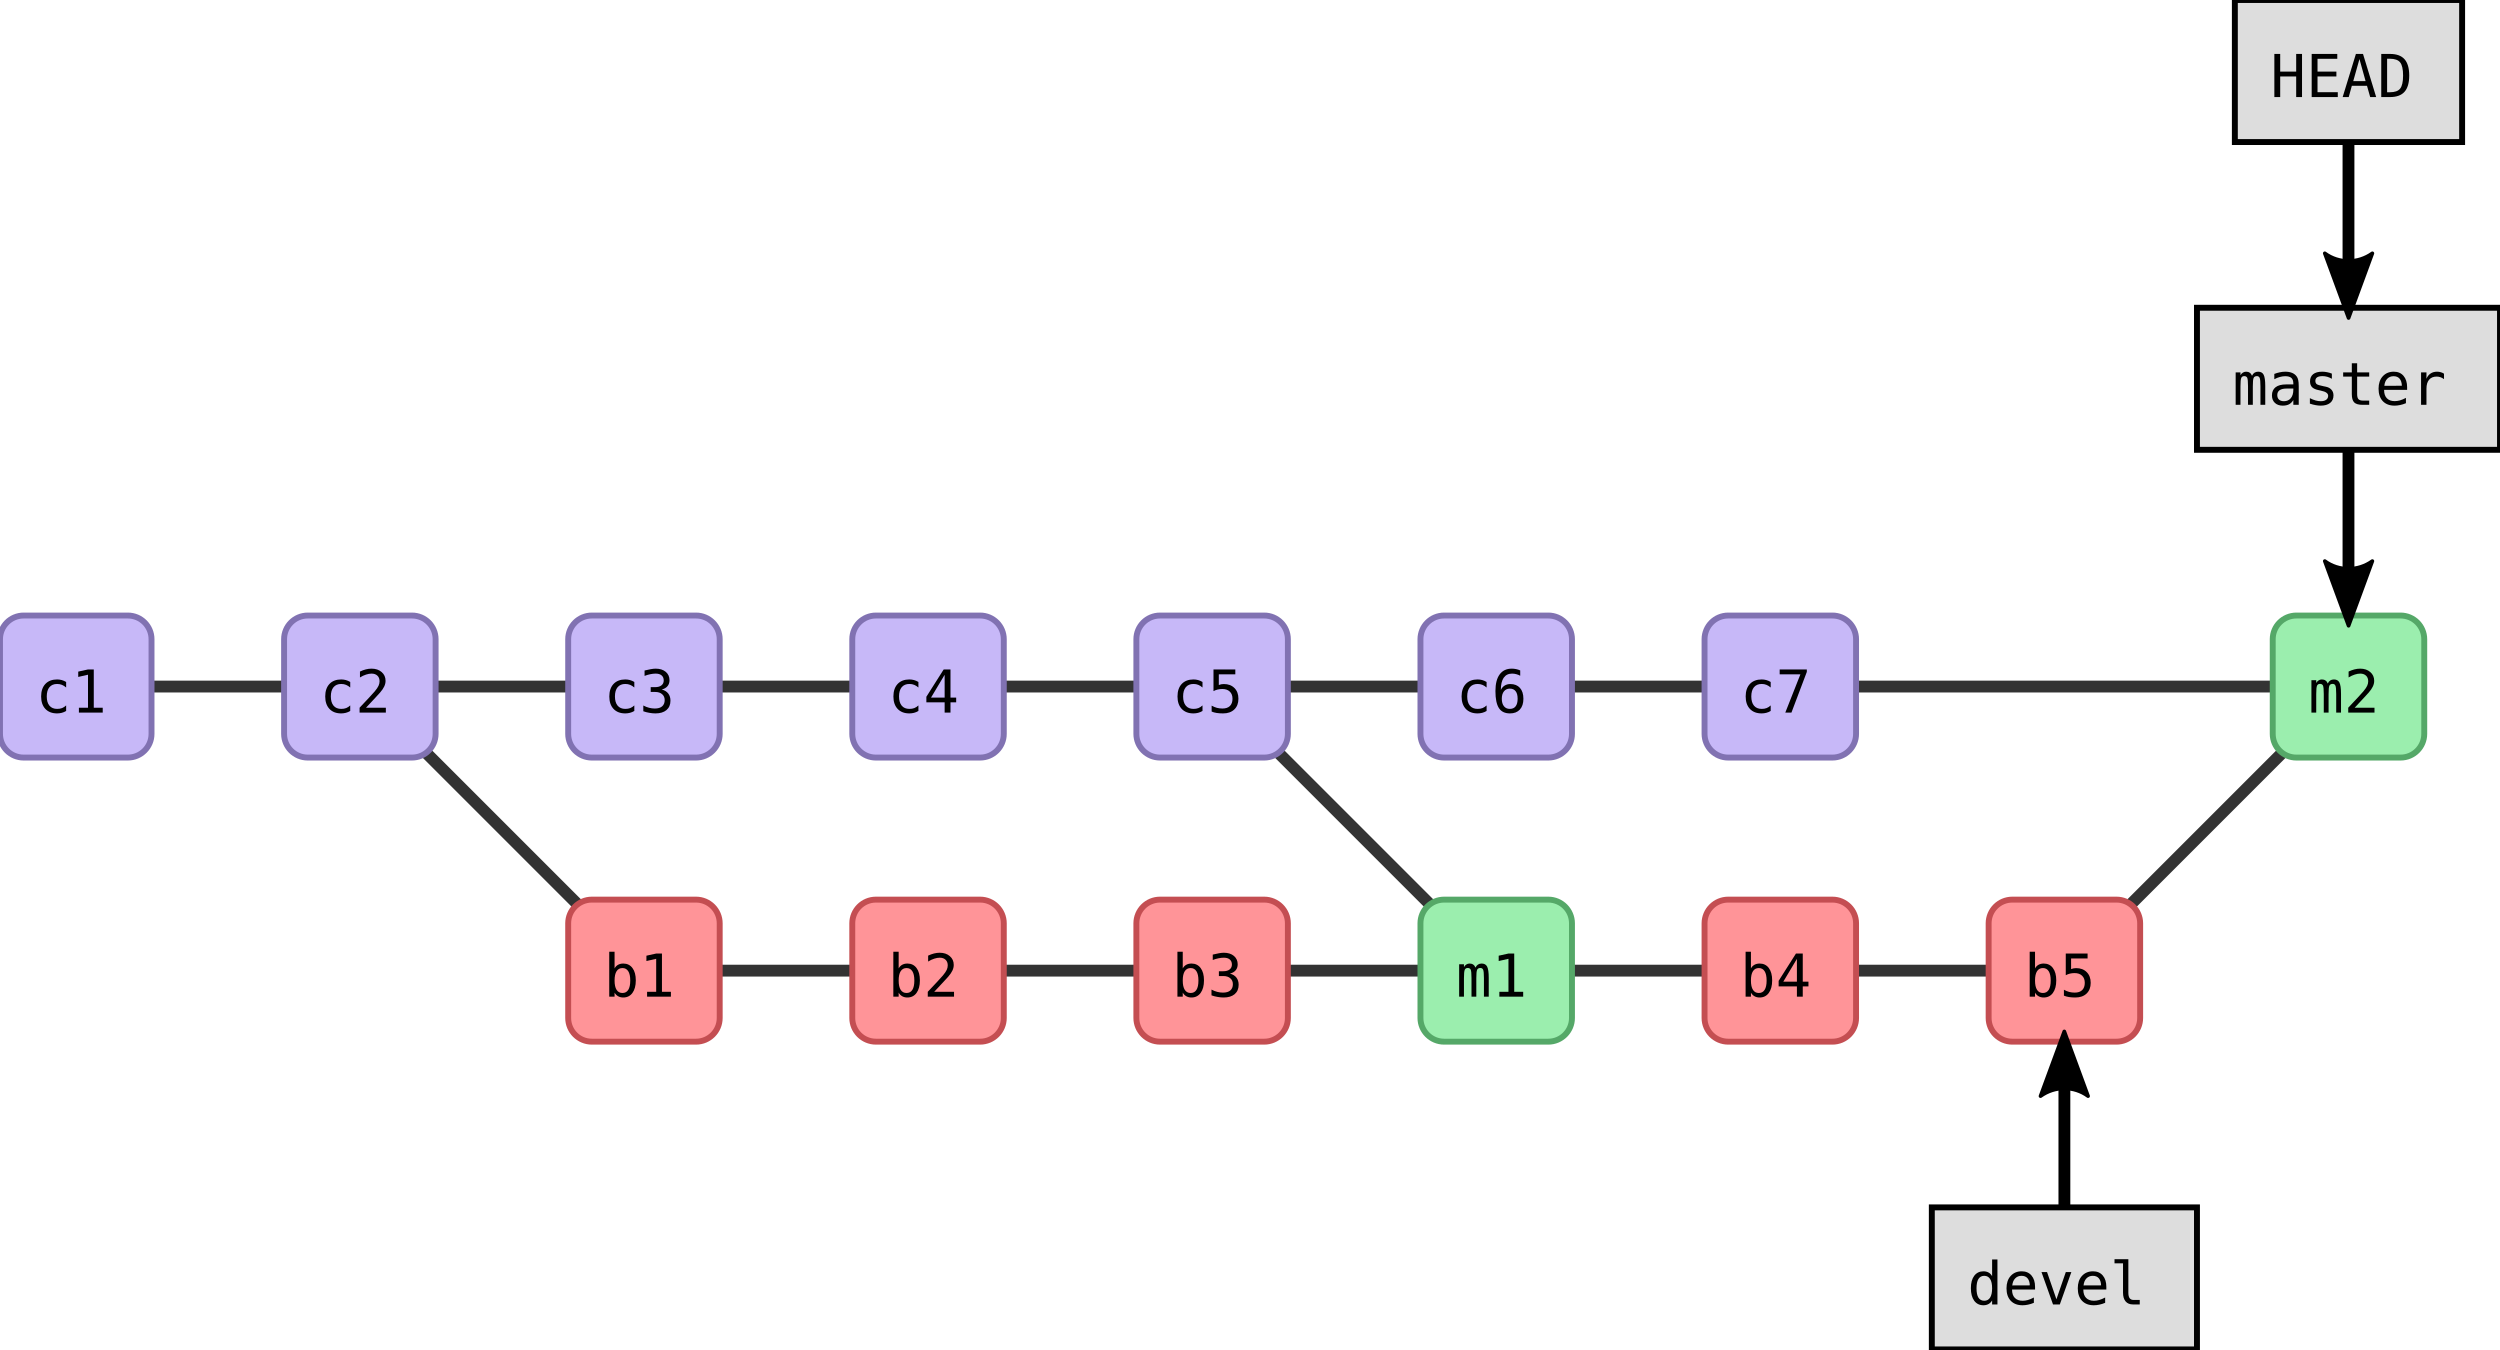
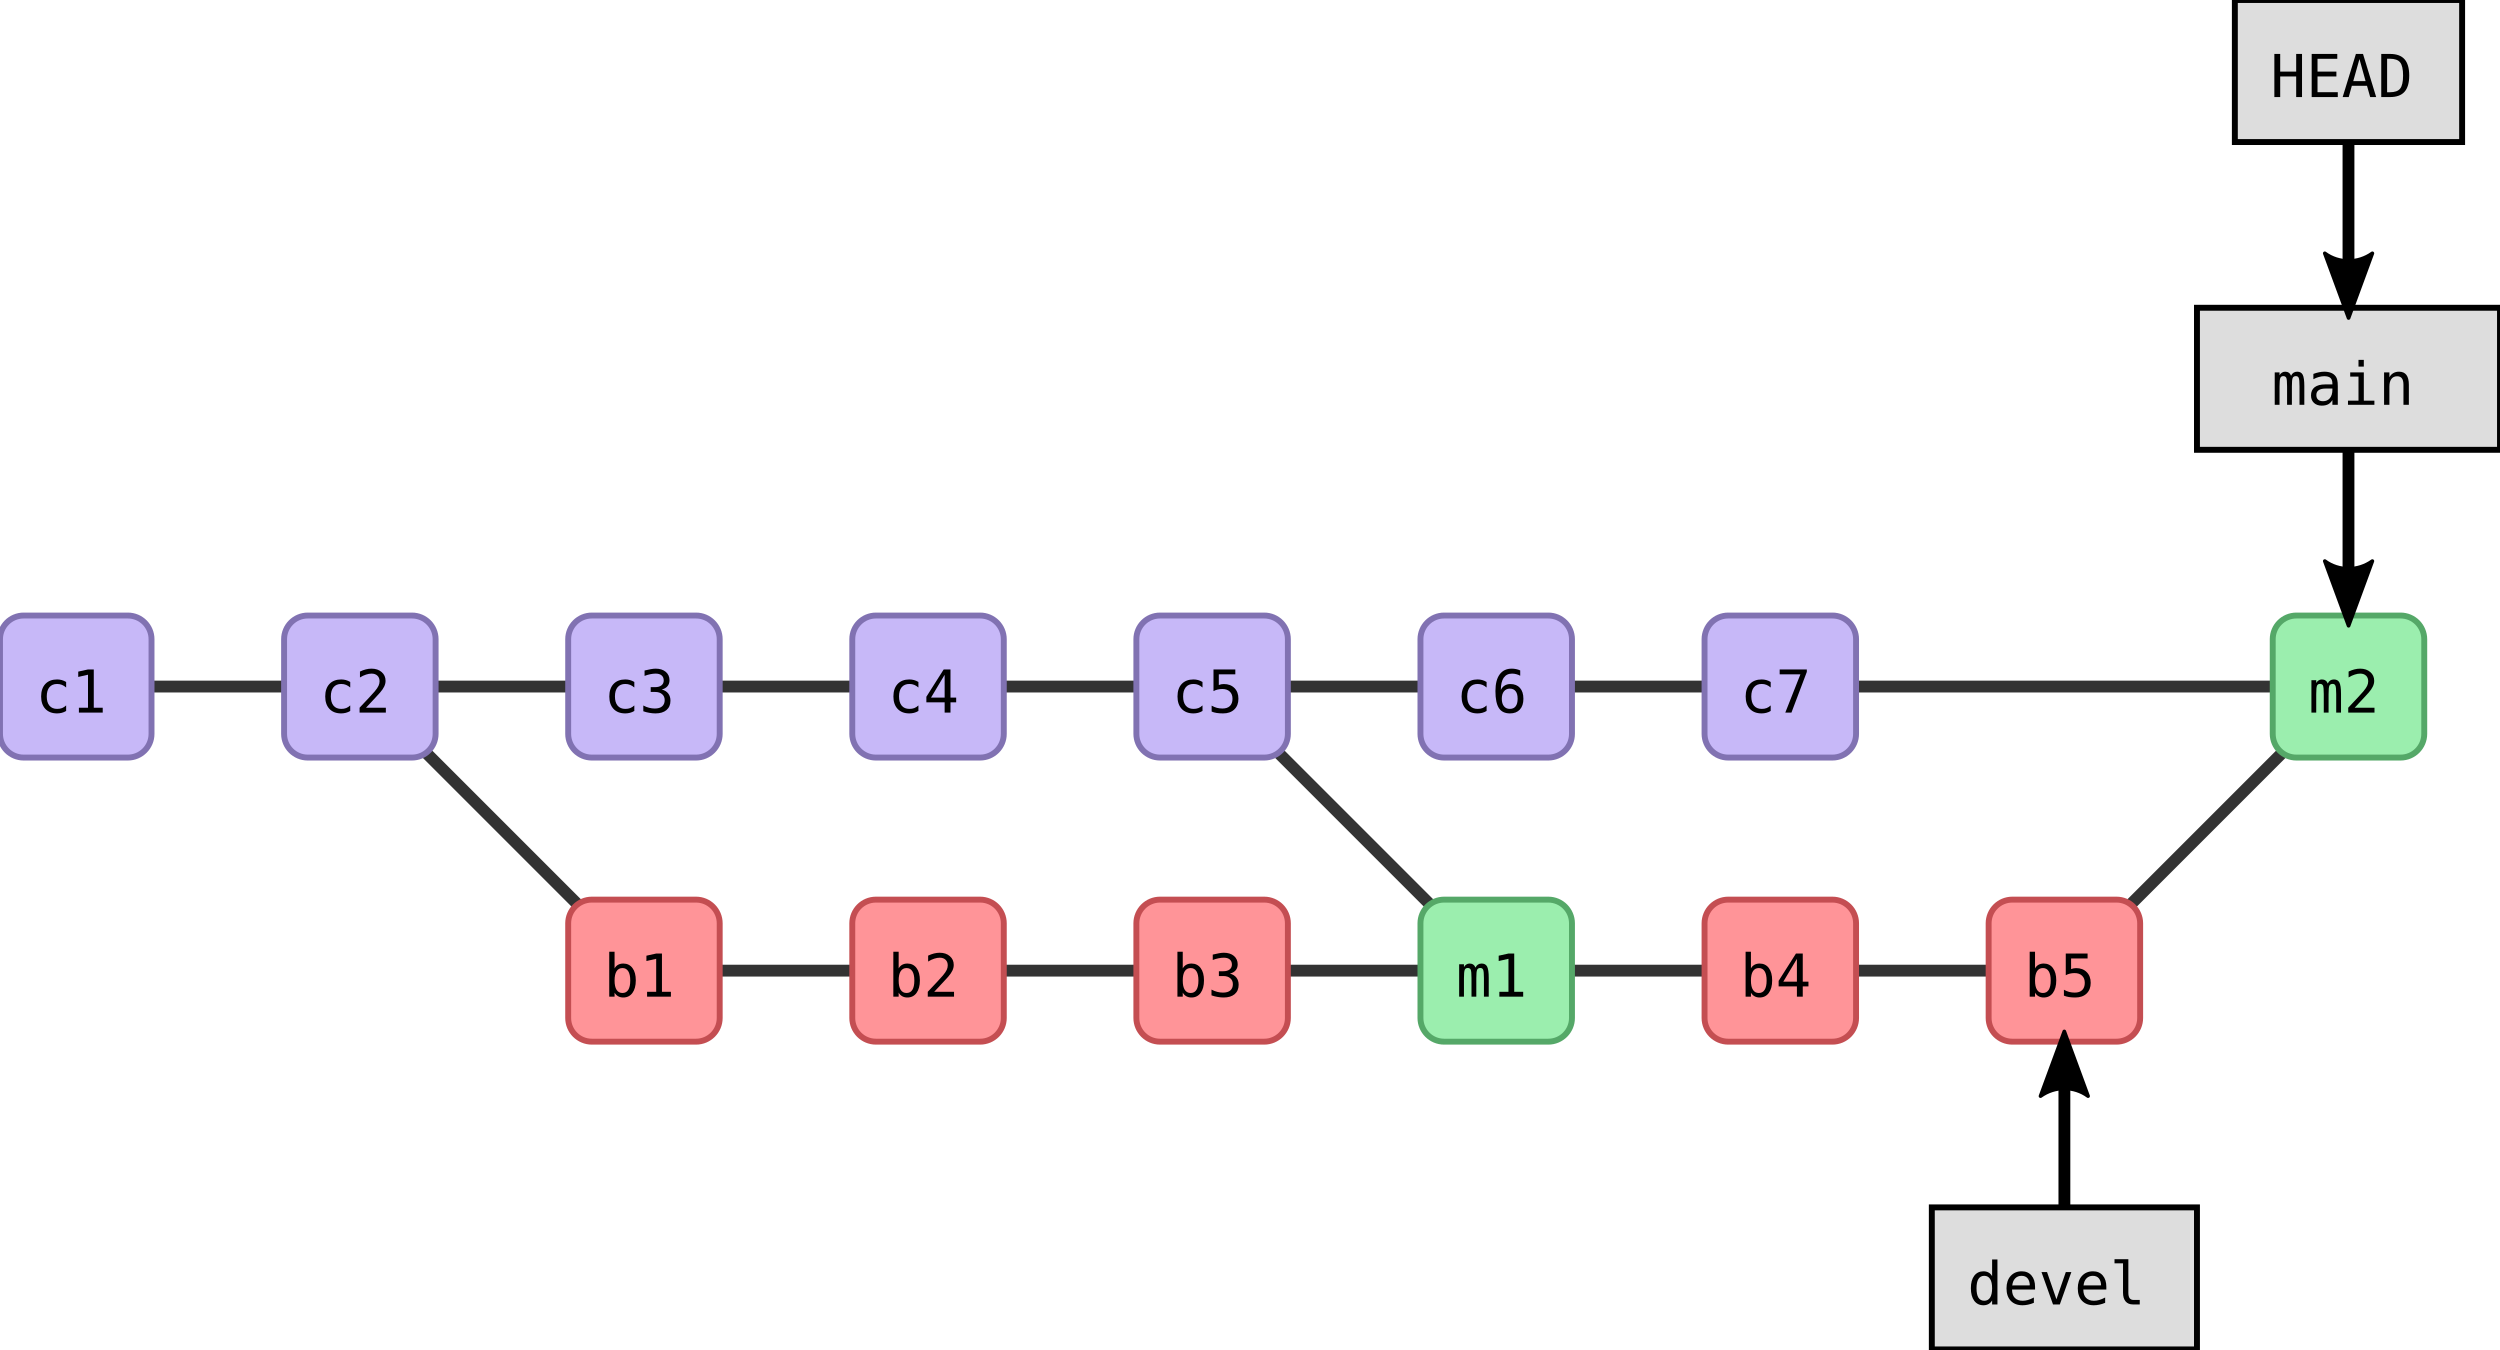
<svg xmlns="http://www.w3.org/2000/svg" width="528.0" height="285.0" id="svg2" version="1.1">
  <defs id="defs4">
    <marker orient="auto" refY="0.0" refX="0.0" id="fullmarker" style="overflow:visible;">
-       <path style="opacity:1.0;fill:#000000;stroke:#000000;fill-rule:evenodd;stroke-width:0.625;stroke-linejoin:round;" d="M 8.719,4.034 L -2.207,0.016 L 8.719,-4.002 C 6.973,-1.63 6.983,1.616 8.719,4.034 z " transform="scale(0.5) rotate(180) translate(0,0)" />
+       <path style="opacity:1.0;fill:#000000;stroke:#000000;fill-rule:evenodd;stroke-width:0.625;stroke-linejoin:round;" d="M 8.719,4.034 L -2.207,0.016 L 8.719,-4.002 C 6.973,-1.63 6.983,1.616 8.719,4.034 z " transform="scale(0.5) rotate(180) translate(0,0)" id="path5121" />
    </marker>
    <marker orient="auto" refY="0.0" refX="0.0" id="ghostmarker" style="overflow:visible;">
-       <path style="opacity:0.2;fill:#000000;stroke:#000000;fill-rule:evenodd;stroke-width:0.625;stroke-linejoin:round;" d="M 8.719,4.034 L -2.207,0.016 L 8.719,-4.002 C 6.973,-1.63 6.983,1.616 8.719,4.034 z " transform="scale(0.5) rotate(180) translate(0,0)" />
+       <path style="opacity:0.2;fill:#000000;stroke:#000000;fill-rule:evenodd;stroke-width:0.625;stroke-linejoin:round;" d="M 8.719,4.034 L -2.207,0.016 L 8.719,-4.002 C 6.973,-1.63 6.983,1.616 8.719,4.034 z " transform="scale(0.5) rotate(180) translate(0,0)" id="path5124" />
    </marker>
  </defs>
  <g transform="translate(-0.0,130.0) rotate(0)" id="layer1">
-     <line x1="16.0" y1="15.0" x2="76.0" y2="15.0" style="stroke:#000000;                         stroke-width:2.5;                         stroke-opacity:0.8" />
-     <line x1="316.0" y1="15.0" x2="376.0" y2="15.0" style="stroke:#000000;                         stroke-width:2.5;                         stroke-opacity:0.8" />
-     <line x1="196.0" y1="15.0" x2="256.0" y2="15.0" style="stroke:#000000;                         stroke-width:2.5;                         stroke-opacity:0.8" />
-     <line x1="136.0" y1="75.0" x2="196.0" y2="75.0" style="stroke:#000000;                         stroke-width:2.5;                         stroke-opacity:0.8" />
-     <line x1="376.0" y1="15.0" x2="496.0" y2="15.0" style="stroke:#000000;                         stroke-width:2.5;                         stroke-opacity:0.8" />
-     <line x1="376.0" y1="75.0" x2="436.0" y2="75.0" style="stroke:#000000;                         stroke-width:2.5;                         stroke-opacity:0.8" />
-     <line x1="196.0" y1="75.0" x2="256.0" y2="75.0" style="stroke:#000000;                         stroke-width:2.5;                         stroke-opacity:0.8" />
-     <line x1="256.0" y1="15.0" x2="316.0" y2="15.0" style="stroke:#000000;                         stroke-width:2.5;                         stroke-opacity:0.8" />
-     <line x1="256.0" y1="15.0" x2="316.0" y2="75.0" style="stroke:#000000;                         stroke-width:2.5;                         stroke-opacity:0.8" />
-     <line x1="436.0" y1="75.0" x2="496.0" y2="15.0" style="stroke:#000000;                         stroke-width:2.5;                         stroke-opacity:0.8" />
-     <line x1="256.0" y1="75.0" x2="316.0" y2="75.0" style="stroke:#000000;                         stroke-width:2.5;                         stroke-opacity:0.8" />
-     <line x1="316.0" y1="75.0" x2="376.0" y2="75.0" style="stroke:#000000;                         stroke-width:2.5;                         stroke-opacity:0.8" />
-     <line x1="136.0" y1="15.0" x2="196.0" y2="15.0" style="stroke:#000000;                         stroke-width:2.5;                         stroke-opacity:0.8" />
-     <line x1="76.0" y1="15.0" x2="136.0" y2="15.0" style="stroke:#000000;                         stroke-width:2.5;                         stroke-opacity:0.8" />
-     <line x1="76.0" y1="15.0" x2="136.0" y2="75.0" style="stroke:#000000;                         stroke-width:2.5;                         stroke-opacity:0.8" />
-     <rect style="fill:#9beeae;                         stroke:#55A868;                         stroke-width:1.25;                         stroke-miterlimit:4;                         stroke-opacity:1.0;                         stroke-dasharray:none" width="32.0" height="30.0" x="480.0" y="0.0" ry="5.0" />
-     <text style="font-size:12.5px;                         font-style:normal;                         font-weight:normal;                         line-height:125%%;                         letter-spacing:0px;                         word-spacing:0px;                         fill:#000000;                         fill-opacity:1.0;                         stroke:none;                         font-family:DejaVu Sans Mono" x="487.5" y="20.5">m2</text>
-     <rect style="fill:#c7b8f8;                         stroke:#8172B2;                         stroke-width:1.25;                         stroke-miterlimit:4;                         stroke-opacity:1.0;                         stroke-dasharray:none" width="32.0" height="30.0" x="0.0" y="0.0" ry="5.0" />
-     <text style="font-size:12.5px;                         font-style:normal;                         font-weight:normal;                         line-height:125%%;                         letter-spacing:0px;                         word-spacing:0px;                         fill:#000000;                         fill-opacity:1.0;                         stroke:none;                         font-family:DejaVu Sans Mono" x="7.5" y="20.5">c1</text>
-     <rect style="fill:#c7b8f8;                         stroke:#8172B2;                         stroke-width:1.25;                         stroke-miterlimit:4;                         stroke-opacity:1.0;                         stroke-dasharray:none" width="32.0" height="30.0" x="300.0" y="0.0" ry="5.0" />
-     <text style="font-size:12.5px;                         font-style:normal;                         font-weight:normal;                         line-height:125%%;                         letter-spacing:0px;                         word-spacing:0px;                         fill:#000000;                         fill-opacity:1.0;                         stroke:none;                         font-family:DejaVu Sans Mono" x="307.5" y="20.5">c6</text>
-     <rect style="fill:#c7b8f8;                         stroke:#8172B2;                         stroke-width:1.25;                         stroke-miterlimit:4;                         stroke-opacity:1.0;                         stroke-dasharray:none" width="32.0" height="30.0" x="180.0" y="0.0" ry="5.0" />
-     <text style="font-size:12.5px;                         font-style:normal;                         font-weight:normal;                         line-height:125%%;                         letter-spacing:0px;                         word-spacing:0px;                         fill:#000000;                         fill-opacity:1.0;                         stroke:none;                         font-family:DejaVu Sans Mono" x="187.5" y="20.5">c4</text>
-     <rect style="fill:#ff9498;                         stroke:#C44E52;                         stroke-width:1.25;                         stroke-miterlimit:4;                         stroke-opacity:1.0;                         stroke-dasharray:none" width="32.0" height="30.0" x="120.0" y="60.0" ry="5.0" />
-     <text style="font-size:12.5px;                         font-style:normal;                         font-weight:normal;                         line-height:125%%;                         letter-spacing:0px;                         word-spacing:0px;                         fill:#000000;                         fill-opacity:1.0;                         stroke:none;                         font-family:DejaVu Sans Mono" x="127.5" y="80.5">b1</text>
-     <rect style="fill:#c7b8f8;                         stroke:#8172B2;                         stroke-width:1.25;                         stroke-miterlimit:4;                         stroke-opacity:1.0;                         stroke-dasharray:none" width="32.0" height="30.0" x="360.0" y="0.0" ry="5.0" />
-     <text style="font-size:12.5px;                         font-style:normal;                         font-weight:normal;                         line-height:125%%;                         letter-spacing:0px;                         word-spacing:0px;                         fill:#000000;                         fill-opacity:1.0;                         stroke:none;                         font-family:DejaVu Sans Mono" x="367.5" y="20.5">c7</text>
-     <rect style="fill:#ff9498;                         stroke:#C44E52;                         stroke-width:1.25;                         stroke-miterlimit:4;                         stroke-opacity:1.0;                         stroke-dasharray:none" width="32.0" height="30.0" x="360.0" y="60.0" ry="5.0" />
-     <text style="font-size:12.5px;                         font-style:normal;                         font-weight:normal;                         line-height:125%%;                         letter-spacing:0px;                         word-spacing:0px;                         fill:#000000;                         fill-opacity:1.0;                         stroke:none;                         font-family:DejaVu Sans Mono" x="367.5" y="80.5">b4</text>
-     <rect style="fill:#ff9498;                         stroke:#C44E52;                         stroke-width:1.25;                         stroke-miterlimit:4;                         stroke-opacity:1.0;                         stroke-dasharray:none" width="32.0" height="30.0" x="180.0" y="60.0" ry="5.0" />
-     <text style="font-size:12.5px;                         font-style:normal;                         font-weight:normal;                         line-height:125%%;                         letter-spacing:0px;                         word-spacing:0px;                         fill:#000000;                         fill-opacity:1.0;                         stroke:none;                         font-family:DejaVu Sans Mono" x="187.5" y="80.5">b2</text>
-     <rect style="fill:#c7b8f8;                         stroke:#8172B2;                         stroke-width:1.25;                         stroke-miterlimit:4;                         stroke-opacity:1.0;                         stroke-dasharray:none" width="32.0" height="30.0" x="240.0" y="0.0" ry="5.0" />
-     <text style="font-size:12.5px;                         font-style:normal;                         font-weight:normal;                         line-height:125%%;                         letter-spacing:0px;                         word-spacing:0px;                         fill:#000000;                         fill-opacity:1.0;                         stroke:none;                         font-family:DejaVu Sans Mono" x="247.5" y="20.5">c5</text>
-     <rect style="fill:#ff9498;                         stroke:#C44E52;                         stroke-width:1.25;                         stroke-miterlimit:4;                         stroke-opacity:1.0;                         stroke-dasharray:none" width="32.0" height="30.0" x="420.0" y="60.0" ry="5.0" />
-     <text style="font-size:12.5px;                         font-style:normal;                         font-weight:normal;                         line-height:125%%;                         letter-spacing:0px;                         word-spacing:0px;                         fill:#000000;                         fill-opacity:1.0;                         stroke:none;                         font-family:DejaVu Sans Mono" x="427.5" y="80.5">b5</text>
-     <rect style="fill:#ff9498;                         stroke:#C44E52;                         stroke-width:1.25;                         stroke-miterlimit:4;                         stroke-opacity:1.0;                         stroke-dasharray:none" width="32.0" height="30.0" x="240.0" y="60.0" ry="5.0" />
-     <text style="font-size:12.5px;                         font-style:normal;                         font-weight:normal;                         line-height:125%%;                         letter-spacing:0px;                         word-spacing:0px;                         fill:#000000;                         fill-opacity:1.0;                         stroke:none;                         font-family:DejaVu Sans Mono" x="247.5" y="80.5">b3</text>
-     <rect style="fill:#9beeae;                         stroke:#55A868;                         stroke-width:1.25;                         stroke-miterlimit:4;                         stroke-opacity:1.0;                         stroke-dasharray:none" width="32.0" height="30.0" x="300.0" y="60.0" ry="5.0" />
-     <text style="font-size:12.5px;                         font-style:normal;                         font-weight:normal;                         line-height:125%%;                         letter-spacing:0px;                         word-spacing:0px;                         fill:#000000;                         fill-opacity:1.0;                         stroke:none;                         font-family:DejaVu Sans Mono" x="307.5" y="80.5">m1</text>
-     <rect style="fill:#c7b8f8;                         stroke:#8172B2;                         stroke-width:1.25;                         stroke-miterlimit:4;                         stroke-opacity:1.0;                         stroke-dasharray:none" width="32.0" height="30.0" x="120.0" y="0.0" ry="5.0" />
-     <text style="font-size:12.5px;                         font-style:normal;                         font-weight:normal;                         line-height:125%%;                         letter-spacing:0px;                         word-spacing:0px;                         fill:#000000;                         fill-opacity:1.0;                         stroke:none;                         font-family:DejaVu Sans Mono" x="127.5" y="20.5">c3</text>
-     <rect style="fill:#c7b8f8;                         stroke:#8172B2;                         stroke-width:1.25;                         stroke-miterlimit:4;                         stroke-opacity:1.0;                         stroke-dasharray:none" width="32.0" height="30.0" x="60.0" y="0.0" ry="5.0" />
-     <text style="font-size:12.5px;                         font-style:normal;                         font-weight:normal;                         line-height:125%%;                         letter-spacing:0px;                         word-spacing:0px;                         fill:#000000;                         fill-opacity:1.0;                         stroke:none;                         font-family:DejaVu Sans Mono" x="67.5" y="20.5">c2</text>
-     <path style="fill:none;                  stroke:#000000;                  stroke-width:2.5;                  stroke-linecap:butt;                  stroke-linejoin:miter;                  stroke-opacity:1.0;                  marker-end:url(#fullmarker);                  stroke-miterlimit:4;                  stroke-dasharray:none" d="M 496.0,-50.0 496.0,-0.6" />
-     <rect style="fill:#dddddd;                         stroke:#000000;                         stroke-width:1.25;                         stroke-miterlimit:4;                         stroke-opacity:1.0;                         stroke-dasharray:none" width="64.0" height="30.0" x="464.0" y="-65.0" ry="0.0" />
-     <text style="font-size:12.5px;                         font-style:normal;                         font-weight:normal;                         line-height:125%%;                         letter-spacing:0px;                         word-spacing:0px;                         fill:#000000;                         fill-opacity:1.0;                         stroke:none;                         font-family:DejaVu Sans Mono" x="471.5" y="-44.5">master</text>
-     <path style="fill:none;                  stroke:#000000;                  stroke-width:2.5;                  stroke-linecap:butt;                  stroke-linejoin:miter;                  stroke-opacity:1.0;                  marker-end:url(#fullmarker);                  stroke-miterlimit:4;                  stroke-dasharray:none" d="M 496.0,-115.0 496.0,-65.6" />
-     <rect style="fill:#dddddd;                         stroke:#000000;                         stroke-width:1.25;                         stroke-miterlimit:4;                         stroke-opacity:1.0;                         stroke-dasharray:none" width="48.0" height="30.0" x="472.0" y="-130.0" ry="0.0" />
-     <text style="font-size:12.5px;                         font-style:normal;                         font-weight:normal;                         line-height:125%%;                         letter-spacing:0px;                         word-spacing:0px;                         fill:#000000;                         fill-opacity:1.0;                         stroke:none;                         font-family:DejaVu Sans Mono" x="479.5" y="-109.5">HEAD</text>
-     <path style="fill:none;                  stroke:#000000;                  stroke-width:2.5;                  stroke-linecap:butt;                  stroke-linejoin:miter;                  stroke-opacity:1.0;                  marker-end:url(#fullmarker);                  stroke-miterlimit:4;                  stroke-dasharray:none" d="M 436.0,140.0 436.0,90.6" />
-     <rect style="fill:#dddddd;                         stroke:#000000;                         stroke-width:1.25;                         stroke-miterlimit:4;                         stroke-opacity:1.0;                         stroke-dasharray:none" width="56.0" height="30.0" x="408.0" y="125.0" ry="0.0" />
-     <text style="font-size:12.5px;                         font-style:normal;                         font-weight:normal;                         line-height:125%%;                         letter-spacing:0px;                         word-spacing:0px;                         fill:#000000;                         fill-opacity:1.0;                         stroke:none;                         font-family:DejaVu Sans Mono" x="415.5" y="145.5">devel</text>
+     <line x1="16.0" y1="15.0" x2="76.0" y2="15.0" style="stroke:#000000;                         stroke-width:2.5;                         stroke-opacity:0.8" id="line5128" />
+     <line x1="316.0" y1="15.0" x2="376.0" y2="15.0" style="stroke:#000000;                         stroke-width:2.5;                         stroke-opacity:0.8" id="line5130" />
+     <line x1="196.0" y1="15.0" x2="256.0" y2="15.0" style="stroke:#000000;                         stroke-width:2.5;                         stroke-opacity:0.8" id="line5132" />
+     <line x1="136.0" y1="75.0" x2="196.0" y2="75.0" style="stroke:#000000;                         stroke-width:2.5;                         stroke-opacity:0.8" id="line5134" />
+     <line x1="376.0" y1="15.0" x2="496.0" y2="15.0" style="stroke:#000000;                         stroke-width:2.5;                         stroke-opacity:0.8" id="line5136" />
+     <line x1="376.0" y1="75.0" x2="436.0" y2="75.0" style="stroke:#000000;                         stroke-width:2.5;                         stroke-opacity:0.8" id="line5138" />
+     <line x1="196.0" y1="75.0" x2="256.0" y2="75.0" style="stroke:#000000;                         stroke-width:2.5;                         stroke-opacity:0.8" id="line5140" />
+     <line x1="256.0" y1="15.0" x2="316.0" y2="15.0" style="stroke:#000000;                         stroke-width:2.5;                         stroke-opacity:0.8" id="line5142" />
+     <line x1="256.0" y1="15.0" x2="316.0" y2="75.0" style="stroke:#000000;                         stroke-width:2.5;                         stroke-opacity:0.8" id="line5144" />
+     <line x1="436.0" y1="75.0" x2="496.0" y2="15.0" style="stroke:#000000;                         stroke-width:2.5;                         stroke-opacity:0.8" id="line5146" />
+     <line x1="256.0" y1="75.0" x2="316.0" y2="75.0" style="stroke:#000000;                         stroke-width:2.5;                         stroke-opacity:0.8" id="line5148" />
+     <line x1="316.0" y1="75.0" x2="376.0" y2="75.0" style="stroke:#000000;                         stroke-width:2.5;                         stroke-opacity:0.8" id="line5150" />
+     <line x1="136.0" y1="15.0" x2="196.0" y2="15.0" style="stroke:#000000;                         stroke-width:2.5;                         stroke-opacity:0.8" id="line5152" />
+     <line x1="76.0" y1="15.0" x2="136.0" y2="15.0" style="stroke:#000000;                         stroke-width:2.5;                         stroke-opacity:0.8" id="line5154" />
+     <line x1="76.0" y1="15.0" x2="136.0" y2="75.0" style="stroke:#000000;                         stroke-width:2.5;                         stroke-opacity:0.8" id="line5156" />
+     <rect style="fill:#9beeae;                         stroke:#55A868;                         stroke-width:1.25;                         stroke-miterlimit:4;                         stroke-opacity:1.0;                         stroke-dasharray:none" width="32.0" height="30.0" x="480.0" y="0.0" ry="5.0" id="rect5158" />
+     <text style="font-style:normal;font-weight:normal;font-size:12.5px;line-height:0%;font-family:'DejaVu Sans Mono';letter-spacing:0px;word-spacing:0px;fill:#000000;fill-opacity:1;stroke:none" x="487.5" y="20.5" id="text5160">m2</text>
+     <rect style="fill:#c7b8f8;                         stroke:#8172B2;                         stroke-width:1.25;                         stroke-miterlimit:4;                         stroke-opacity:1.0;                         stroke-dasharray:none" width="32.0" height="30.0" x="0.0" y="0.0" ry="5.0" id="rect5162" />
+     <text style="font-style:normal;font-weight:normal;font-size:12.5px;line-height:0%;font-family:'DejaVu Sans Mono';letter-spacing:0px;word-spacing:0px;fill:#000000;fill-opacity:1;stroke:none" x="7.5" y="20.5" id="text5164">c1</text>
+     <rect style="fill:#c7b8f8;                         stroke:#8172B2;                         stroke-width:1.25;                         stroke-miterlimit:4;                         stroke-opacity:1.0;                         stroke-dasharray:none" width="32.0" height="30.0" x="300.0" y="0.0" ry="5.0" id="rect5166" />
+     <text style="font-style:normal;font-weight:normal;font-size:12.5px;line-height:0%;font-family:'DejaVu Sans Mono';letter-spacing:0px;word-spacing:0px;fill:#000000;fill-opacity:1;stroke:none" x="307.5" y="20.5" id="text5168">c6</text>
+     <rect style="fill:#c7b8f8;                         stroke:#8172B2;                         stroke-width:1.25;                         stroke-miterlimit:4;                         stroke-opacity:1.0;                         stroke-dasharray:none" width="32.0" height="30.0" x="180.0" y="0.0" ry="5.0" id="rect5170" />
+     <text style="font-style:normal;font-weight:normal;font-size:12.5px;line-height:0%;font-family:'DejaVu Sans Mono';letter-spacing:0px;word-spacing:0px;fill:#000000;fill-opacity:1;stroke:none" x="187.5" y="20.5" id="text5172">c4</text>
+     <rect style="fill:#ff9498;                         stroke:#C44E52;                         stroke-width:1.25;                         stroke-miterlimit:4;                         stroke-opacity:1.0;                         stroke-dasharray:none" width="32.0" height="30.0" x="120.0" y="60.0" ry="5.0" id="rect5174" />
+     <text style="font-style:normal;font-weight:normal;font-size:12.5px;line-height:0%;font-family:'DejaVu Sans Mono';letter-spacing:0px;word-spacing:0px;fill:#000000;fill-opacity:1;stroke:none" x="127.5" y="80.5" id="text5176">b1</text>
+     <rect style="fill:#c7b8f8;                         stroke:#8172B2;                         stroke-width:1.25;                         stroke-miterlimit:4;                         stroke-opacity:1.0;                         stroke-dasharray:none" width="32.0" height="30.0" x="360.0" y="0.0" ry="5.0" id="rect5178" />
+     <text style="font-style:normal;font-weight:normal;font-size:12.5px;line-height:0%;font-family:'DejaVu Sans Mono';letter-spacing:0px;word-spacing:0px;fill:#000000;fill-opacity:1;stroke:none" x="367.5" y="20.5" id="text5180">c7</text>
+     <rect style="fill:#ff9498;                         stroke:#C44E52;                         stroke-width:1.25;                         stroke-miterlimit:4;                         stroke-opacity:1.0;                         stroke-dasharray:none" width="32.0" height="30.0" x="360.0" y="60.0" ry="5.0" id="rect5182" />
+     <text style="font-style:normal;font-weight:normal;font-size:12.5px;line-height:0%;font-family:'DejaVu Sans Mono';letter-spacing:0px;word-spacing:0px;fill:#000000;fill-opacity:1;stroke:none" x="367.5" y="80.5" id="text5184">b4</text>
+     <rect style="fill:#ff9498;                         stroke:#C44E52;                         stroke-width:1.25;                         stroke-miterlimit:4;                         stroke-opacity:1.0;                         stroke-dasharray:none" width="32.0" height="30.0" x="180.0" y="60.0" ry="5.0" id="rect5186" />
+     <text style="font-style:normal;font-weight:normal;font-size:12.5px;line-height:0%;font-family:'DejaVu Sans Mono';letter-spacing:0px;word-spacing:0px;fill:#000000;fill-opacity:1;stroke:none" x="187.5" y="80.5" id="text5188">b2</text>
+     <rect style="fill:#c7b8f8;                         stroke:#8172B2;                         stroke-width:1.25;                         stroke-miterlimit:4;                         stroke-opacity:1.0;                         stroke-dasharray:none" width="32.0" height="30.0" x="240.0" y="0.0" ry="5.0" id="rect5190" />
+     <text style="font-style:normal;font-weight:normal;font-size:12.5px;line-height:0%;font-family:'DejaVu Sans Mono';letter-spacing:0px;word-spacing:0px;fill:#000000;fill-opacity:1;stroke:none" x="247.5" y="20.5" id="text5192">c5</text>
+     <rect style="fill:#ff9498;                         stroke:#C44E52;                         stroke-width:1.25;                         stroke-miterlimit:4;                         stroke-opacity:1.0;                         stroke-dasharray:none" width="32.0" height="30.0" x="420.0" y="60.0" ry="5.0" id="rect5194" />
+     <text style="font-style:normal;font-weight:normal;font-size:12.5px;line-height:0%;font-family:'DejaVu Sans Mono';letter-spacing:0px;word-spacing:0px;fill:#000000;fill-opacity:1;stroke:none" x="427.5" y="80.5" id="text5196">b5</text>
+     <rect style="fill:#ff9498;                         stroke:#C44E52;                         stroke-width:1.25;                         stroke-miterlimit:4;                         stroke-opacity:1.0;                         stroke-dasharray:none" width="32.0" height="30.0" x="240.0" y="60.0" ry="5.0" id="rect5198" />
+     <text style="font-style:normal;font-weight:normal;font-size:12.5px;line-height:0%;font-family:'DejaVu Sans Mono';letter-spacing:0px;word-spacing:0px;fill:#000000;fill-opacity:1;stroke:none" x="247.5" y="80.5" id="text5200">b3</text>
+     <rect style="fill:#9beeae;                         stroke:#55A868;                         stroke-width:1.25;                         stroke-miterlimit:4;                         stroke-opacity:1.0;                         stroke-dasharray:none" width="32.0" height="30.0" x="300.0" y="60.0" ry="5.0" id="rect5202" />
+     <text style="font-style:normal;font-weight:normal;font-size:12.5px;line-height:0%;font-family:'DejaVu Sans Mono';letter-spacing:0px;word-spacing:0px;fill:#000000;fill-opacity:1;stroke:none" x="307.5" y="80.5" id="text5204">m1</text>
+     <rect style="fill:#c7b8f8;                         stroke:#8172B2;                         stroke-width:1.25;                         stroke-miterlimit:4;                         stroke-opacity:1.0;                         stroke-dasharray:none" width="32.0" height="30.0" x="120.0" y="0.0" ry="5.0" id="rect5206" />
+     <text style="font-style:normal;font-weight:normal;font-size:12.5px;line-height:0%;font-family:'DejaVu Sans Mono';letter-spacing:0px;word-spacing:0px;fill:#000000;fill-opacity:1;stroke:none" x="127.5" y="20.5" id="text5208">c3</text>
+     <rect style="fill:#c7b8f8;                         stroke:#8172B2;                         stroke-width:1.25;                         stroke-miterlimit:4;                         stroke-opacity:1.0;                         stroke-dasharray:none" width="32.0" height="30.0" x="60.0" y="0.0" ry="5.0" id="rect5210" />
+     <text style="font-style:normal;font-weight:normal;font-size:12.5px;line-height:0%;font-family:'DejaVu Sans Mono';letter-spacing:0px;word-spacing:0px;fill:#000000;fill-opacity:1;stroke:none" x="67.5" y="20.5" id="text5212">c2</text>
+     <path style="fill:none;                  stroke:#000000;                  stroke-width:2.5;                  stroke-linecap:butt;                  stroke-linejoin:miter;                  stroke-opacity:1.0;                  marker-end:url(#fullmarker);                  stroke-miterlimit:4;                  stroke-dasharray:none" d="M 496.0,-50.0 496.0,-0.6" id="path5214" />
+     <rect style="fill:#dddddd;                         stroke:#000000;                         stroke-width:1.25;                         stroke-miterlimit:4;                         stroke-opacity:1.0;                         stroke-dasharray:none" width="64.0" height="30.0" x="464.0" y="-65.0" ry="0.0" id="rect5216" />
+     <text style="font-style:normal;font-variant:normal;font-weight:normal;font-stretch:normal;font-size:12.5px;line-height:0%;font-family:'DejaVu Sans Mono';-inkscape-font-specification:'DejaVu Sans Mono, Normal';font-variant-ligatures:normal;font-variant-caps:normal;font-variant-numeric:normal;font-variant-east-asian:normal;letter-spacing:0px;word-spacing:0px;fill:#000000;fill-opacity:1;stroke:none" x="479.75" y="-44.5" id="text5218">
+       <tspan id="tspan5236" x="479.75" y="-44.5">main</tspan>
+     </text>
+     <path style="fill:none;                  stroke:#000000;                  stroke-width:2.5;                  stroke-linecap:butt;                  stroke-linejoin:miter;                  stroke-opacity:1.0;                  marker-end:url(#fullmarker);                  stroke-miterlimit:4;                  stroke-dasharray:none" d="M 496.0,-115.0 496.0,-65.6" id="path5220" />
+     <rect style="fill:#dddddd;                         stroke:#000000;                         stroke-width:1.25;                         stroke-miterlimit:4;                         stroke-opacity:1.0;                         stroke-dasharray:none" width="48.0" height="30.0" x="472.0" y="-130.0" ry="0.0" id="rect5222" />
+     <text style="font-style:normal;font-weight:normal;font-size:12.5px;line-height:0%;font-family:'DejaVu Sans Mono';letter-spacing:0px;word-spacing:0px;fill:#000000;fill-opacity:1;stroke:none" x="479.5" y="-109.5" id="text5224">HEAD</text>
+     <path style="fill:none;                  stroke:#000000;                  stroke-width:2.5;                  stroke-linecap:butt;                  stroke-linejoin:miter;                  stroke-opacity:1.0;                  marker-end:url(#fullmarker);                  stroke-miterlimit:4;                  stroke-dasharray:none" d="M 436.0,140.0 436.0,90.6" id="path5226" />
+     <rect style="fill:#dddddd;                         stroke:#000000;                         stroke-width:1.25;                         stroke-miterlimit:4;                         stroke-opacity:1.0;                         stroke-dasharray:none" width="56.0" height="30.0" x="408.0" y="125.0" ry="0.0" id="rect5228" />
+     <text style="font-style:normal;font-weight:normal;font-size:12.5px;line-height:0%;font-family:'DejaVu Sans Mono';letter-spacing:0px;word-spacing:0px;fill:#000000;fill-opacity:1;stroke:none" x="415.5" y="145.5" id="text5230">devel</text>
  </g>
</svg>
